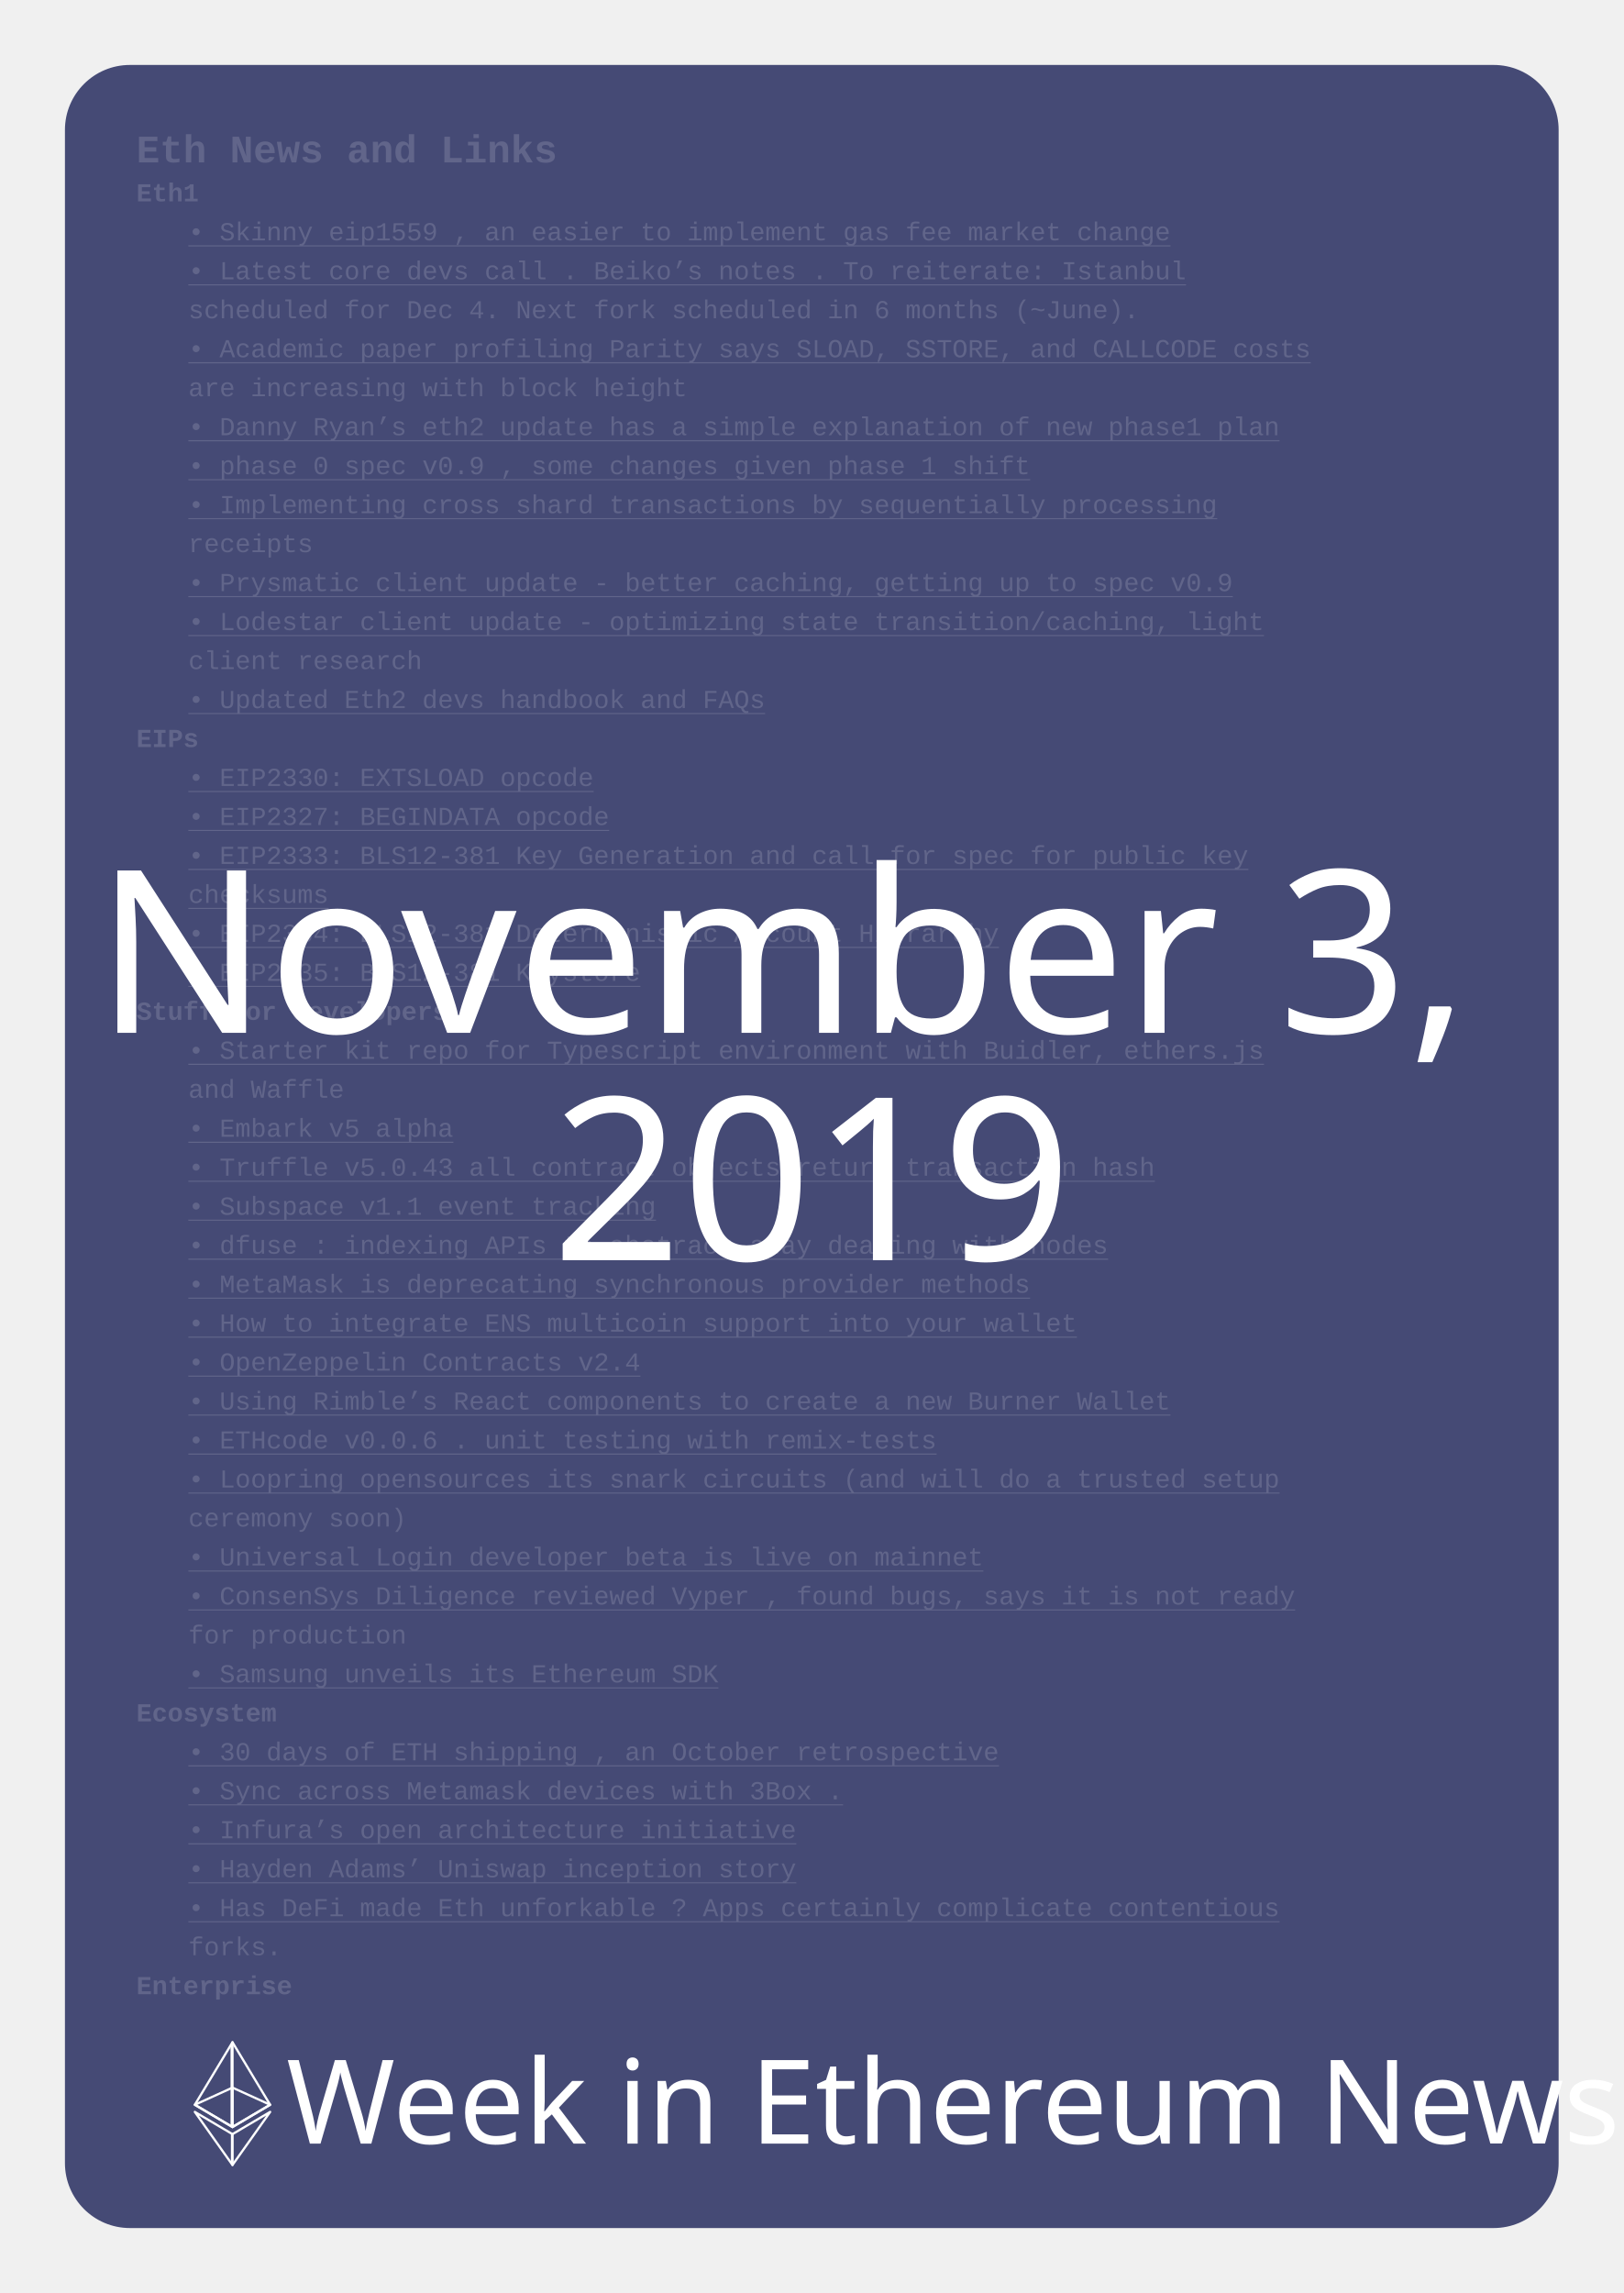
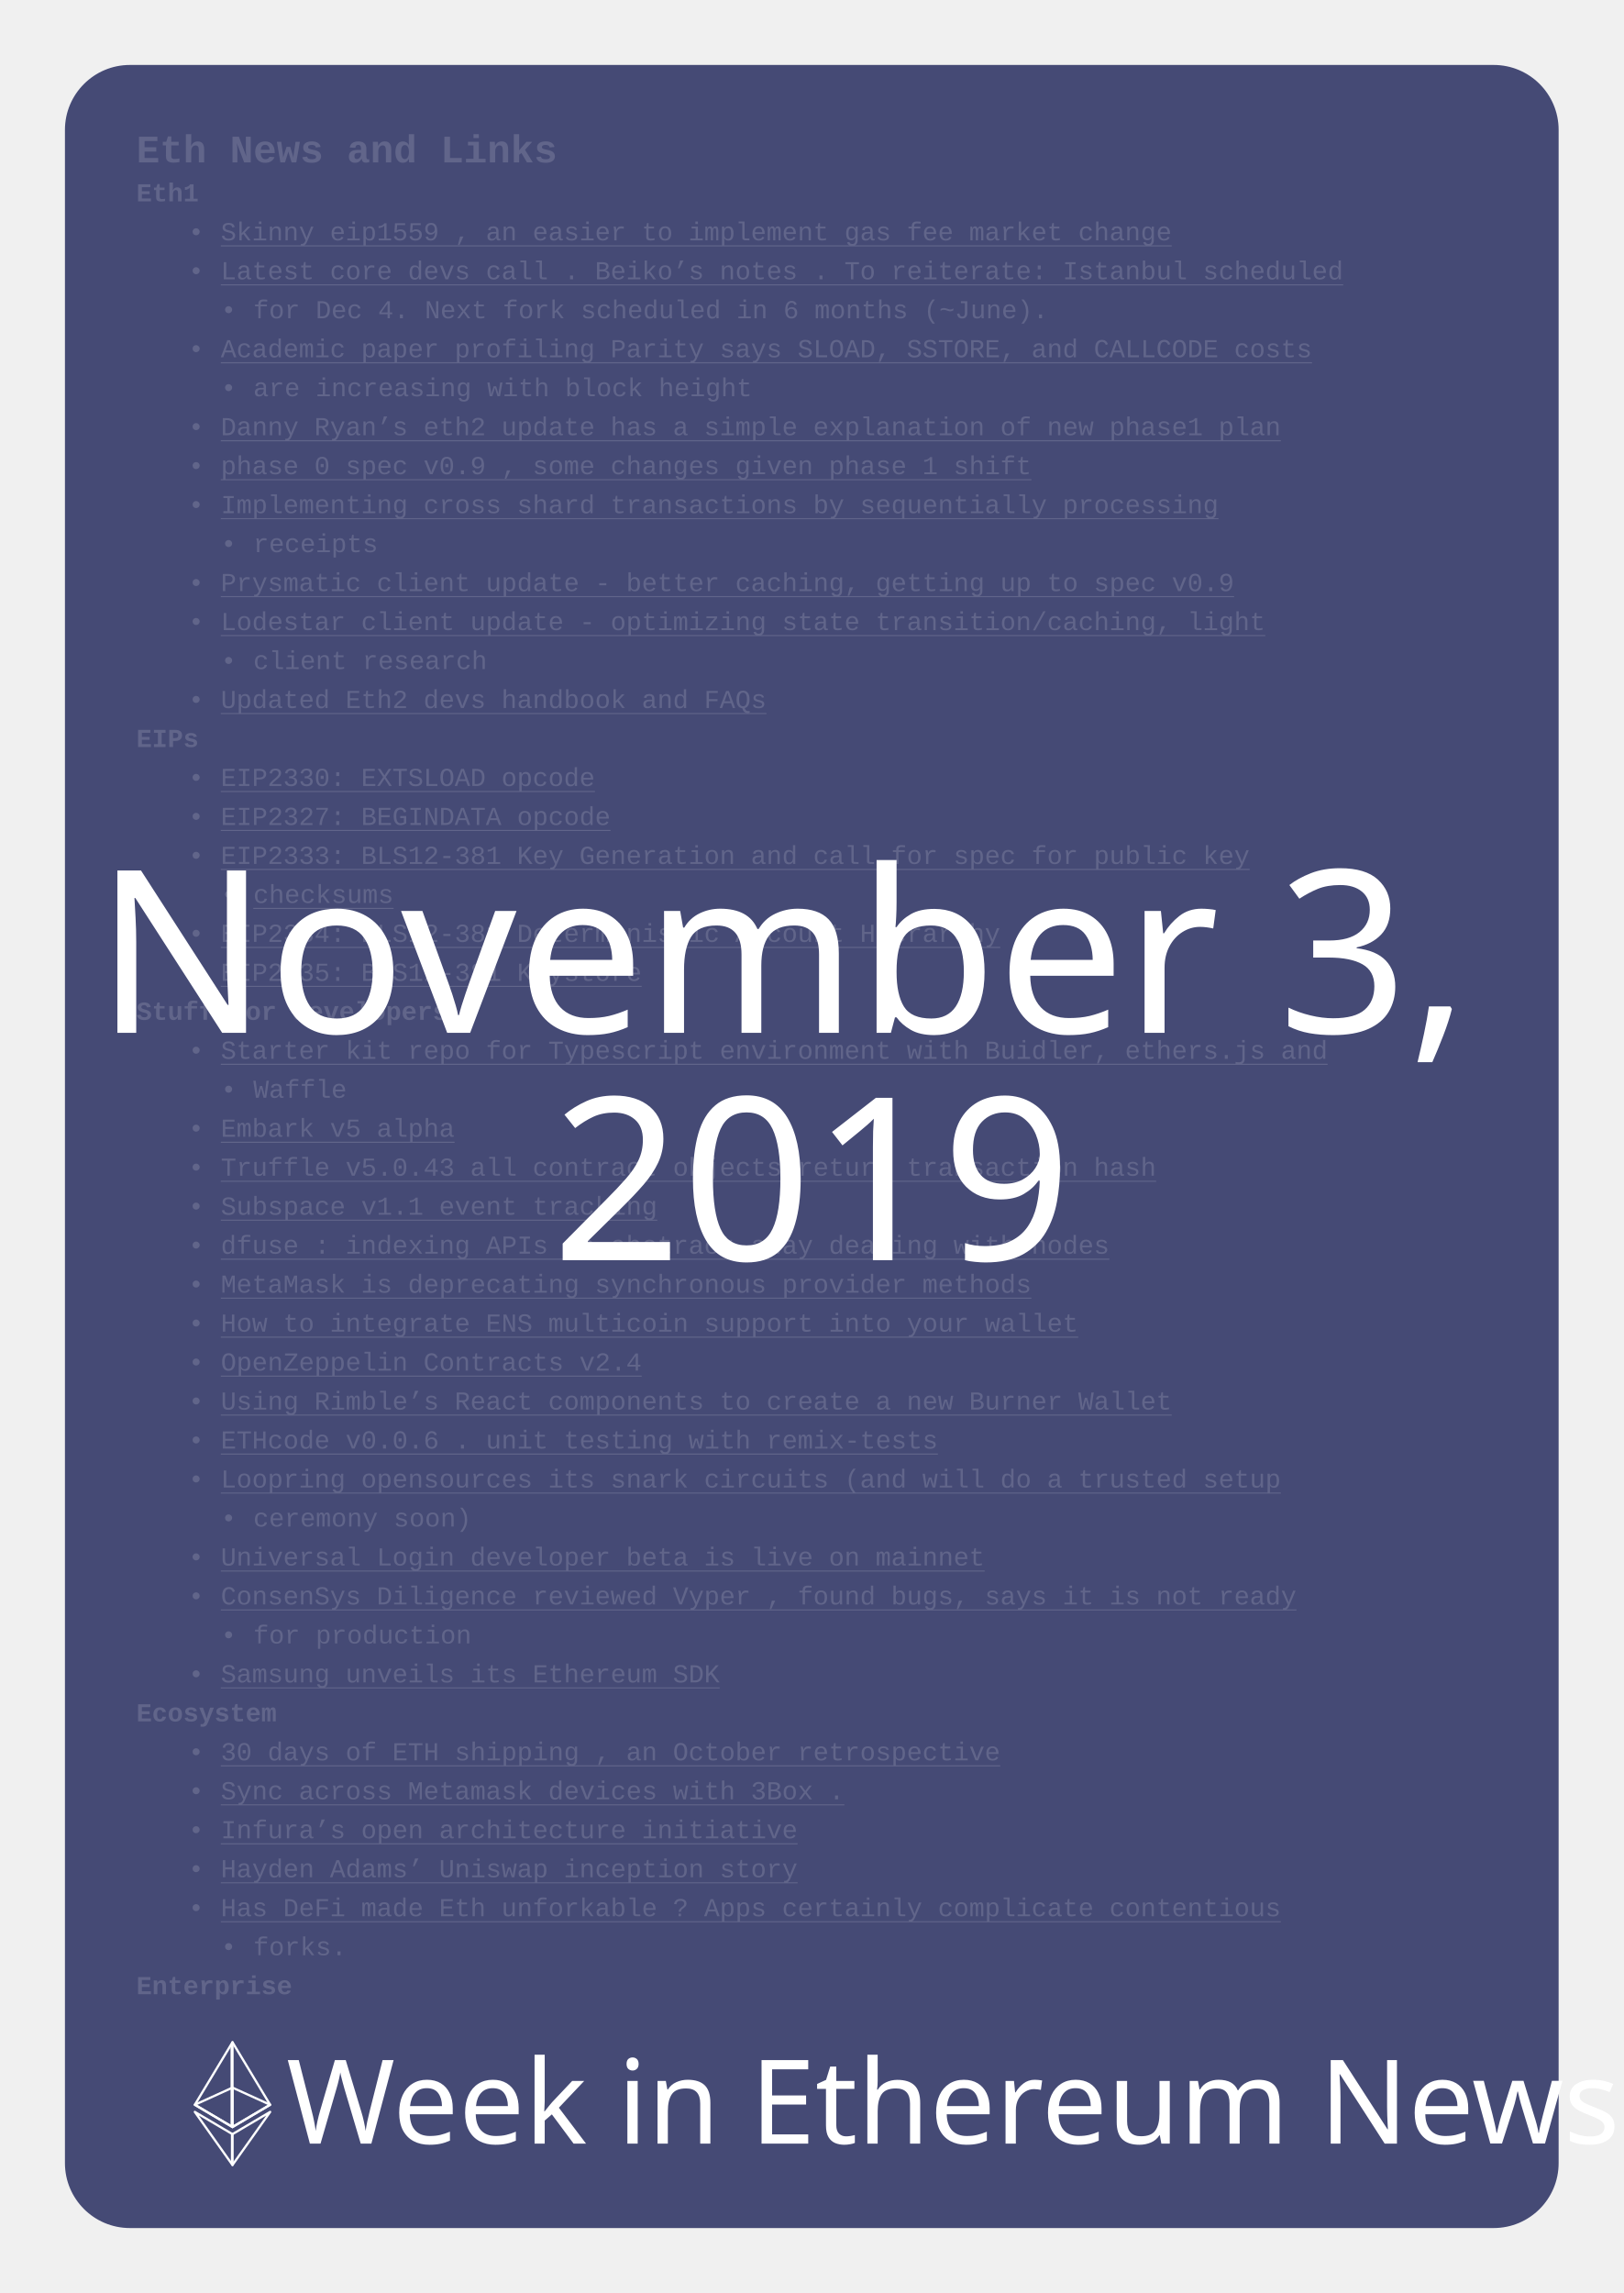
<svg xmlns="http://www.w3.org/2000/svg" width="500" height="706">
  <rect x="20" y="20" width="460" height="666" rx="20" fill="#454A75" />
  <text x="42" y="50" font-size="12" font-family="Courier New" fill="#ffffff" opacity="0.15" font-weight="bold">Eth News and Links</text>
  <text x="42" y="62" font-size="8" font-family="Courier New" fill="#ffffff" opacity="0.15" font-weight="bold">Eth1</text>
-   <text x="58" y="74" font-size="8" font-family="Courier New" fill="#ffffff" opacity="0.15" text-decoration="underline">• Skinny eip1559 , an easier to implement gas fee market change</text>
-   <text x="58" y="86" font-size="8" font-family="Courier New" fill="#ffffff" opacity="0.15" text-decoration="underline">• Latest core devs call . Beiko’s notes . To reiterate: Istanbul</text>
-   <text x="58" y="98" font-size="8" font-family="Courier New" fill="#ffffff" opacity="0.15">scheduled for Dec 4. Next fork scheduled in 6 months (~June).</text>
-   <text x="58" y="110" font-size="8" font-family="Courier New" fill="#ffffff" opacity="0.15" text-decoration="underline">• Academic paper profiling Parity says SLOAD, SSTORE, and CALLCODE costs</text>
-   <text x="58" y="122" font-size="8" font-family="Courier New" fill="#ffffff" opacity="0.15">are increasing with block height</text>
-   <text x="58" y="134" font-size="8" font-family="Courier New" fill="#ffffff" opacity="0.15" text-decoration="underline">• Danny Ryan’s eth2 update has a simple explanation of new phase1 plan</text>
-   <text x="58" y="146" font-size="8" font-family="Courier New" fill="#ffffff" opacity="0.15" text-decoration="underline">• phase 0 spec v0.9 , some changes given phase 1 shift</text>
-   <text x="58" y="158" font-size="8" font-family="Courier New" fill="#ffffff" opacity="0.15" text-decoration="underline">• Implementing cross shard transactions by sequentially processing</text>
-   <text x="58" y="170" font-size="8" font-family="Courier New" fill="#ffffff" opacity="0.15">receipts</text>
-   <text x="58" y="182" font-size="8" font-family="Courier New" fill="#ffffff" opacity="0.15" text-decoration="underline">• Prysmatic client update - better caching, getting up to spec v0.9</text>
-   <text x="58" y="194" font-size="8" font-family="Courier New" fill="#ffffff" opacity="0.15" text-decoration="underline">• Lodestar client update - optimizing state transition/caching, light</text>
-   <text x="58" y="206" font-size="8" font-family="Courier New" fill="#ffffff" opacity="0.15">client research</text>
-   <text x="58" y="218" font-size="8" font-family="Courier New" fill="#ffffff" opacity="0.15" text-decoration="underline">• Updated Eth2 devs handbook and FAQs</text>
+   <text x="58" y="74" font-size="8" font-family="Courier New" fill="#ffffff" opacity="0.15">•</text>
+   <text x="68" y="74" font-size="8" font-family="Courier New" fill="#ffffff" opacity="0.15" text-decoration="underline">Skinny eip1559 , an easier to implement gas fee market change</text>
+   <text x="58" y="86" font-size="8" font-family="Courier New" fill="#ffffff" opacity="0.15">•</text>
+   <text x="68" y="86" font-size="8" font-family="Courier New" fill="#ffffff" opacity="0.15" text-decoration="underline">Latest core devs call . Beiko’s notes . To reiterate: Istanbul scheduled</text>
+   <text x="68" y="98" font-size="8" font-family="Courier New" fill="#ffffff" opacity="0.15">•</text>
+   <text x="78" y="98" font-size="8" font-family="Courier New" fill="#ffffff" opacity="0.15">for Dec 4. Next fork scheduled in 6 months (~June).</text>
+   <text x="58" y="110" font-size="8" font-family="Courier New" fill="#ffffff" opacity="0.15">•</text>
+   <text x="68" y="110" font-size="8" font-family="Courier New" fill="#ffffff" opacity="0.15" text-decoration="underline">Academic paper profiling Parity says SLOAD, SSTORE, and CALLCODE costs</text>
+   <text x="68" y="122" font-size="8" font-family="Courier New" fill="#ffffff" opacity="0.15">•</text>
+   <text x="78" y="122" font-size="8" font-family="Courier New" fill="#ffffff" opacity="0.15">are increasing with block height</text>
+   <text x="58" y="134" font-size="8" font-family="Courier New" fill="#ffffff" opacity="0.15">•</text>
+   <text x="68" y="134" font-size="8" font-family="Courier New" fill="#ffffff" opacity="0.15" text-decoration="underline">Danny Ryan’s eth2 update has a simple explanation of new phase1 plan</text>
+   <text x="58" y="146" font-size="8" font-family="Courier New" fill="#ffffff" opacity="0.15">•</text>
+   <text x="68" y="146" font-size="8" font-family="Courier New" fill="#ffffff" opacity="0.15" text-decoration="underline">phase 0 spec v0.9 , some changes given phase 1 shift</text>
+   <text x="58" y="158" font-size="8" font-family="Courier New" fill="#ffffff" opacity="0.15">•</text>
+   <text x="68" y="158" font-size="8" font-family="Courier New" fill="#ffffff" opacity="0.15" text-decoration="underline">Implementing cross shard transactions by sequentially processing</text>
+   <text x="68" y="170" font-size="8" font-family="Courier New" fill="#ffffff" opacity="0.15">•</text>
+   <text x="78" y="170" font-size="8" font-family="Courier New" fill="#ffffff" opacity="0.15">receipts</text>
+   <text x="58" y="182" font-size="8" font-family="Courier New" fill="#ffffff" opacity="0.15">•</text>
+   <text x="68" y="182" font-size="8" font-family="Courier New" fill="#ffffff" opacity="0.15" text-decoration="underline">Prysmatic client update - better caching, getting up to spec v0.9</text>
+   <text x="58" y="194" font-size="8" font-family="Courier New" fill="#ffffff" opacity="0.15">•</text>
+   <text x="68" y="194" font-size="8" font-family="Courier New" fill="#ffffff" opacity="0.15" text-decoration="underline">Lodestar client update - optimizing state transition/caching, light</text>
+   <text x="68" y="206" font-size="8" font-family="Courier New" fill="#ffffff" opacity="0.15">•</text>
+   <text x="78" y="206" font-size="8" font-family="Courier New" fill="#ffffff" opacity="0.15">client research</text>
+   <text x="58" y="218" font-size="8" font-family="Courier New" fill="#ffffff" opacity="0.15">•</text>
+   <text x="68" y="218" font-size="8" font-family="Courier New" fill="#ffffff" opacity="0.15" text-decoration="underline">Updated Eth2 devs handbook and FAQs</text>
  <text x="42" y="230" font-size="8" font-family="Courier New" fill="#ffffff" opacity="0.15" font-weight="bold">EIPs</text>
-   <text x="58" y="242" font-size="8" font-family="Courier New" fill="#ffffff" opacity="0.15" text-decoration="underline">• EIP2330: EXTSLOAD opcode</text>
-   <text x="58" y="254" font-size="8" font-family="Courier New" fill="#ffffff" opacity="0.15" text-decoration="underline">• EIP2327: BEGINDATA opcode</text>
-   <text x="58" y="266" font-size="8" font-family="Courier New" fill="#ffffff" opacity="0.15" text-decoration="underline">• EIP2333: BLS12-381 Key Generation and call for spec for public key</text>
-   <text x="58" y="278" font-size="8" font-family="Courier New" fill="#ffffff" opacity="0.15" text-decoration="underline">checksums</text>
-   <text x="58" y="290" font-size="8" font-family="Courier New" fill="#ffffff" opacity="0.15" text-decoration="underline">• EIP2334: BLS12-381 Deterministic Account Hierarchy</text>
-   <text x="58" y="302" font-size="8" font-family="Courier New" fill="#ffffff" opacity="0.15" text-decoration="underline">• EIP2335: BLS12-381 Keystore</text>
+   <text x="58" y="242" font-size="8" font-family="Courier New" fill="#ffffff" opacity="0.15">•</text>
+   <text x="68" y="242" font-size="8" font-family="Courier New" fill="#ffffff" opacity="0.15" text-decoration="underline">EIP2330: EXTSLOAD opcode</text>
+   <text x="58" y="254" font-size="8" font-family="Courier New" fill="#ffffff" opacity="0.15">•</text>
+   <text x="68" y="254" font-size="8" font-family="Courier New" fill="#ffffff" opacity="0.15" text-decoration="underline">EIP2327: BEGINDATA opcode</text>
+   <text x="58" y="266" font-size="8" font-family="Courier New" fill="#ffffff" opacity="0.15">•</text>
+   <text x="68" y="266" font-size="8" font-family="Courier New" fill="#ffffff" opacity="0.15" text-decoration="underline">EIP2333: BLS12-381 Key Generation and call for spec for public key</text>
+   <text x="68" y="278" font-size="8" font-family="Courier New" fill="#ffffff" opacity="0.15">•</text>
+   <text x="78" y="278" font-size="8" font-family="Courier New" fill="#ffffff" opacity="0.15" text-decoration="underline">checksums</text>
+   <text x="58" y="290" font-size="8" font-family="Courier New" fill="#ffffff" opacity="0.15">•</text>
+   <text x="68" y="290" font-size="8" font-family="Courier New" fill="#ffffff" opacity="0.15" text-decoration="underline">EIP2334: BLS12-381 Deterministic Account Hierarchy</text>
+   <text x="58" y="302" font-size="8" font-family="Courier New" fill="#ffffff" opacity="0.15">•</text>
+   <text x="68" y="302" font-size="8" font-family="Courier New" fill="#ffffff" opacity="0.15" text-decoration="underline">EIP2335: BLS12-381 Keystore</text>
  <text x="42" y="314" font-size="8" font-family="Courier New" fill="#ffffff" opacity="0.15" font-weight="bold">Stuff for developers</text>
-   <text x="58" y="326" font-size="8" font-family="Courier New" fill="#ffffff" opacity="0.15" text-decoration="underline">• Starter kit repo for Typescript environment with Buidler, ethers.js</text>
-   <text x="58" y="338" font-size="8" font-family="Courier New" fill="#ffffff" opacity="0.15">and Waffle</text>
-   <text x="58" y="350" font-size="8" font-family="Courier New" fill="#ffffff" opacity="0.15" text-decoration="underline">• Embark v5 alpha</text>
-   <text x="58" y="362" font-size="8" font-family="Courier New" fill="#ffffff" opacity="0.15" text-decoration="underline">• Truffle v5.0.43 all contract objects return transaction hash</text>
-   <text x="58" y="374" font-size="8" font-family="Courier New" fill="#ffffff" opacity="0.15" text-decoration="underline">• Subspace v1.1 event tracking</text>
-   <text x="58" y="386" font-size="8" font-family="Courier New" fill="#ffffff" opacity="0.15" text-decoration="underline">• dfuse : indexing APIs to abstract away dealing with nodes</text>
-   <text x="58" y="398" font-size="8" font-family="Courier New" fill="#ffffff" opacity="0.15" text-decoration="underline">• MetaMask is deprecating synchronous provider methods</text>
-   <text x="58" y="410" font-size="8" font-family="Courier New" fill="#ffffff" opacity="0.15" text-decoration="underline">• How to integrate ENS multicoin support into your wallet</text>
-   <text x="58" y="422" font-size="8" font-family="Courier New" fill="#ffffff" opacity="0.15" text-decoration="underline">• OpenZeppelin Contracts v2.4</text>
-   <text x="58" y="434" font-size="8" font-family="Courier New" fill="#ffffff" opacity="0.15" text-decoration="underline">• Using Rimble’s React components to create a new Burner Wallet</text>
-   <text x="58" y="446" font-size="8" font-family="Courier New" fill="#ffffff" opacity="0.15" text-decoration="underline">• ETHcode v0.0.6 . unit testing with remix-tests</text>
-   <text x="58" y="458" font-size="8" font-family="Courier New" fill="#ffffff" opacity="0.15" text-decoration="underline">• Loopring opensources its snark circuits (and will do a trusted setup</text>
-   <text x="58" y="470" font-size="8" font-family="Courier New" fill="#ffffff" opacity="0.15">ceremony soon)</text>
-   <text x="58" y="482" font-size="8" font-family="Courier New" fill="#ffffff" opacity="0.15" text-decoration="underline">• Universal Login developer beta is live on mainnet</text>
-   <text x="58" y="494" font-size="8" font-family="Courier New" fill="#ffffff" opacity="0.15" text-decoration="underline">• ConsenSys Diligence reviewed Vyper , found bugs, says it is not ready</text>
-   <text x="58" y="506" font-size="8" font-family="Courier New" fill="#ffffff" opacity="0.15">for production</text>
-   <text x="58" y="518" font-size="8" font-family="Courier New" fill="#ffffff" opacity="0.15" text-decoration="underline">• Samsung unveils its Ethereum SDK</text>
+   <text x="58" y="326" font-size="8" font-family="Courier New" fill="#ffffff" opacity="0.15">•</text>
+   <text x="68" y="326" font-size="8" font-family="Courier New" fill="#ffffff" opacity="0.15" text-decoration="underline">Starter kit repo for Typescript environment with Buidler, ethers.js and</text>
+   <text x="68" y="338" font-size="8" font-family="Courier New" fill="#ffffff" opacity="0.15">•</text>
+   <text x="78" y="338" font-size="8" font-family="Courier New" fill="#ffffff" opacity="0.15">Waffle</text>
+   <text x="58" y="350" font-size="8" font-family="Courier New" fill="#ffffff" opacity="0.15">•</text>
+   <text x="68" y="350" font-size="8" font-family="Courier New" fill="#ffffff" opacity="0.15" text-decoration="underline">Embark v5 alpha</text>
+   <text x="58" y="362" font-size="8" font-family="Courier New" fill="#ffffff" opacity="0.15">•</text>
+   <text x="68" y="362" font-size="8" font-family="Courier New" fill="#ffffff" opacity="0.15" text-decoration="underline">Truffle v5.0.43 all contract objects return transaction hash</text>
+   <text x="58" y="374" font-size="8" font-family="Courier New" fill="#ffffff" opacity="0.15">•</text>
+   <text x="68" y="374" font-size="8" font-family="Courier New" fill="#ffffff" opacity="0.15" text-decoration="underline">Subspace v1.1 event tracking</text>
+   <text x="58" y="386" font-size="8" font-family="Courier New" fill="#ffffff" opacity="0.15">•</text>
+   <text x="68" y="386" font-size="8" font-family="Courier New" fill="#ffffff" opacity="0.15" text-decoration="underline">dfuse : indexing APIs to abstract away dealing with nodes</text>
+   <text x="58" y="398" font-size="8" font-family="Courier New" fill="#ffffff" opacity="0.15">•</text>
+   <text x="68" y="398" font-size="8" font-family="Courier New" fill="#ffffff" opacity="0.15" text-decoration="underline">MetaMask is deprecating synchronous provider methods</text>
+   <text x="58" y="410" font-size="8" font-family="Courier New" fill="#ffffff" opacity="0.15">•</text>
+   <text x="68" y="410" font-size="8" font-family="Courier New" fill="#ffffff" opacity="0.15" text-decoration="underline">How to integrate ENS multicoin support into your wallet</text>
+   <text x="58" y="422" font-size="8" font-family="Courier New" fill="#ffffff" opacity="0.15">•</text>
+   <text x="68" y="422" font-size="8" font-family="Courier New" fill="#ffffff" opacity="0.15" text-decoration="underline">OpenZeppelin Contracts v2.4</text>
+   <text x="58" y="434" font-size="8" font-family="Courier New" fill="#ffffff" opacity="0.15">•</text>
+   <text x="68" y="434" font-size="8" font-family="Courier New" fill="#ffffff" opacity="0.15" text-decoration="underline">Using Rimble’s React components to create a new Burner Wallet</text>
+   <text x="58" y="446" font-size="8" font-family="Courier New" fill="#ffffff" opacity="0.15">•</text>
+   <text x="68" y="446" font-size="8" font-family="Courier New" fill="#ffffff" opacity="0.15" text-decoration="underline">ETHcode v0.0.6 . unit testing with remix-tests</text>
+   <text x="58" y="458" font-size="8" font-family="Courier New" fill="#ffffff" opacity="0.15">•</text>
+   <text x="68" y="458" font-size="8" font-family="Courier New" fill="#ffffff" opacity="0.15" text-decoration="underline">Loopring opensources its snark circuits (and will do a trusted setup</text>
+   <text x="68" y="470" font-size="8" font-family="Courier New" fill="#ffffff" opacity="0.15">•</text>
+   <text x="78" y="470" font-size="8" font-family="Courier New" fill="#ffffff" opacity="0.15">ceremony soon)</text>
+   <text x="58" y="482" font-size="8" font-family="Courier New" fill="#ffffff" opacity="0.15">•</text>
+   <text x="68" y="482" font-size="8" font-family="Courier New" fill="#ffffff" opacity="0.15" text-decoration="underline">Universal Login developer beta is live on mainnet</text>
+   <text x="58" y="494" font-size="8" font-family="Courier New" fill="#ffffff" opacity="0.15">•</text>
+   <text x="68" y="494" font-size="8" font-family="Courier New" fill="#ffffff" opacity="0.15" text-decoration="underline">ConsenSys Diligence reviewed Vyper , found bugs, says it is not ready</text>
+   <text x="68" y="506" font-size="8" font-family="Courier New" fill="#ffffff" opacity="0.15">•</text>
+   <text x="78" y="506" font-size="8" font-family="Courier New" fill="#ffffff" opacity="0.15">for production</text>
+   <text x="58" y="518" font-size="8" font-family="Courier New" fill="#ffffff" opacity="0.15">•</text>
+   <text x="68" y="518" font-size="8" font-family="Courier New" fill="#ffffff" opacity="0.15" text-decoration="underline">Samsung unveils its Ethereum SDK</text>
  <text x="42" y="530" font-size="8" font-family="Courier New" fill="#ffffff" opacity="0.15" font-weight="bold">Ecosystem</text>
-   <text x="58" y="542" font-size="8" font-family="Courier New" fill="#ffffff" opacity="0.15" text-decoration="underline">• 30 days of ETH shipping , an October retrospective</text>
-   <text x="58" y="554" font-size="8" font-family="Courier New" fill="#ffffff" opacity="0.15" text-decoration="underline">• Sync across Metamask devices with 3Box .</text>
-   <text x="58" y="566" font-size="8" font-family="Courier New" fill="#ffffff" opacity="0.15" text-decoration="underline">• Infura’s open architecture initiative</text>
-   <text x="58" y="578" font-size="8" font-family="Courier New" fill="#ffffff" opacity="0.15" text-decoration="underline">• Hayden Adams’ Uniswap inception story</text>
-   <text x="58" y="590" font-size="8" font-family="Courier New" fill="#ffffff" opacity="0.15" text-decoration="underline">• Has DeFi made Eth unforkable ? Apps certainly complicate contentious</text>
-   <text x="58" y="602" font-size="8" font-family="Courier New" fill="#ffffff" opacity="0.15">forks.</text>
+   <text x="58" y="542" font-size="8" font-family="Courier New" fill="#ffffff" opacity="0.15">•</text>
+   <text x="68" y="542" font-size="8" font-family="Courier New" fill="#ffffff" opacity="0.15" text-decoration="underline">30 days of ETH shipping , an October retrospective</text>
+   <text x="58" y="554" font-size="8" font-family="Courier New" fill="#ffffff" opacity="0.15">•</text>
+   <text x="68" y="554" font-size="8" font-family="Courier New" fill="#ffffff" opacity="0.15" text-decoration="underline">Sync across Metamask devices with 3Box .</text>
+   <text x="58" y="566" font-size="8" font-family="Courier New" fill="#ffffff" opacity="0.15">•</text>
+   <text x="68" y="566" font-size="8" font-family="Courier New" fill="#ffffff" opacity="0.15" text-decoration="underline">Infura’s open architecture initiative</text>
+   <text x="58" y="578" font-size="8" font-family="Courier New" fill="#ffffff" opacity="0.15">•</text>
+   <text x="68" y="578" font-size="8" font-family="Courier New" fill="#ffffff" opacity="0.15" text-decoration="underline">Hayden Adams’ Uniswap inception story</text>
+   <text x="58" y="590" font-size="8" font-family="Courier New" fill="#ffffff" opacity="0.15">•</text>
+   <text x="68" y="590" font-size="8" font-family="Courier New" fill="#ffffff" opacity="0.15" text-decoration="underline">Has DeFi made Eth unforkable ? Apps certainly complicate contentious</text>
+   <text x="68" y="602" font-size="8" font-family="Courier New" fill="#ffffff" opacity="0.15">•</text>
+   <text x="78" y="602" font-size="8" font-family="Courier New" fill="#ffffff" opacity="0.15">forks.</text>
  <text x="42" y="614" font-size="8" font-family="Courier New" fill="#ffffff" opacity="0.15" font-weight="bold">Enterprise</text>
  <text fill="#ffffff" font-family="Calibri" font-size="70" font-weight="300" text-anchor="middle">
    <tspan x="250" y="318">November 3,</tspan>
    <tspan x="250" y="388">2019</tspan>
  </text>
  <g transform="translate(20, 300) scale(0.8)">
    <path d="m64.496 411-.317 1.076v31.228l.317.316 14.495-8.568L64.496 411Z" stroke="#fff" stroke-width=".866" stroke-linecap="round" stroke-linejoin="round" fill="none" />
    <path d="M64.496 411 50 435.052l14.496 8.568V411Zm0 35.365-.179.218v11.124l.179.521L79 437.801l-14.504 8.564Z" stroke="#fff" stroke-width=".866" stroke-linecap="round" stroke-linejoin="round" fill="none" />
    <path d="M64.496 458.228v-11.863L50 437.801l14.496 20.427Zm0-14.608 14.495-8.568-14.495-6.589v15.157ZM50 435.052l14.496 8.568v-15.157L50 435.052Z" stroke="#fff" stroke-width=".866" stroke-linecap="round" stroke-linejoin="round" fill="none" />
  </g>
  <text fill="#ffffff" font-family="Calibri" font-size="36" x="88.195" y="660">Week in Ethereum News</text>
</svg>
